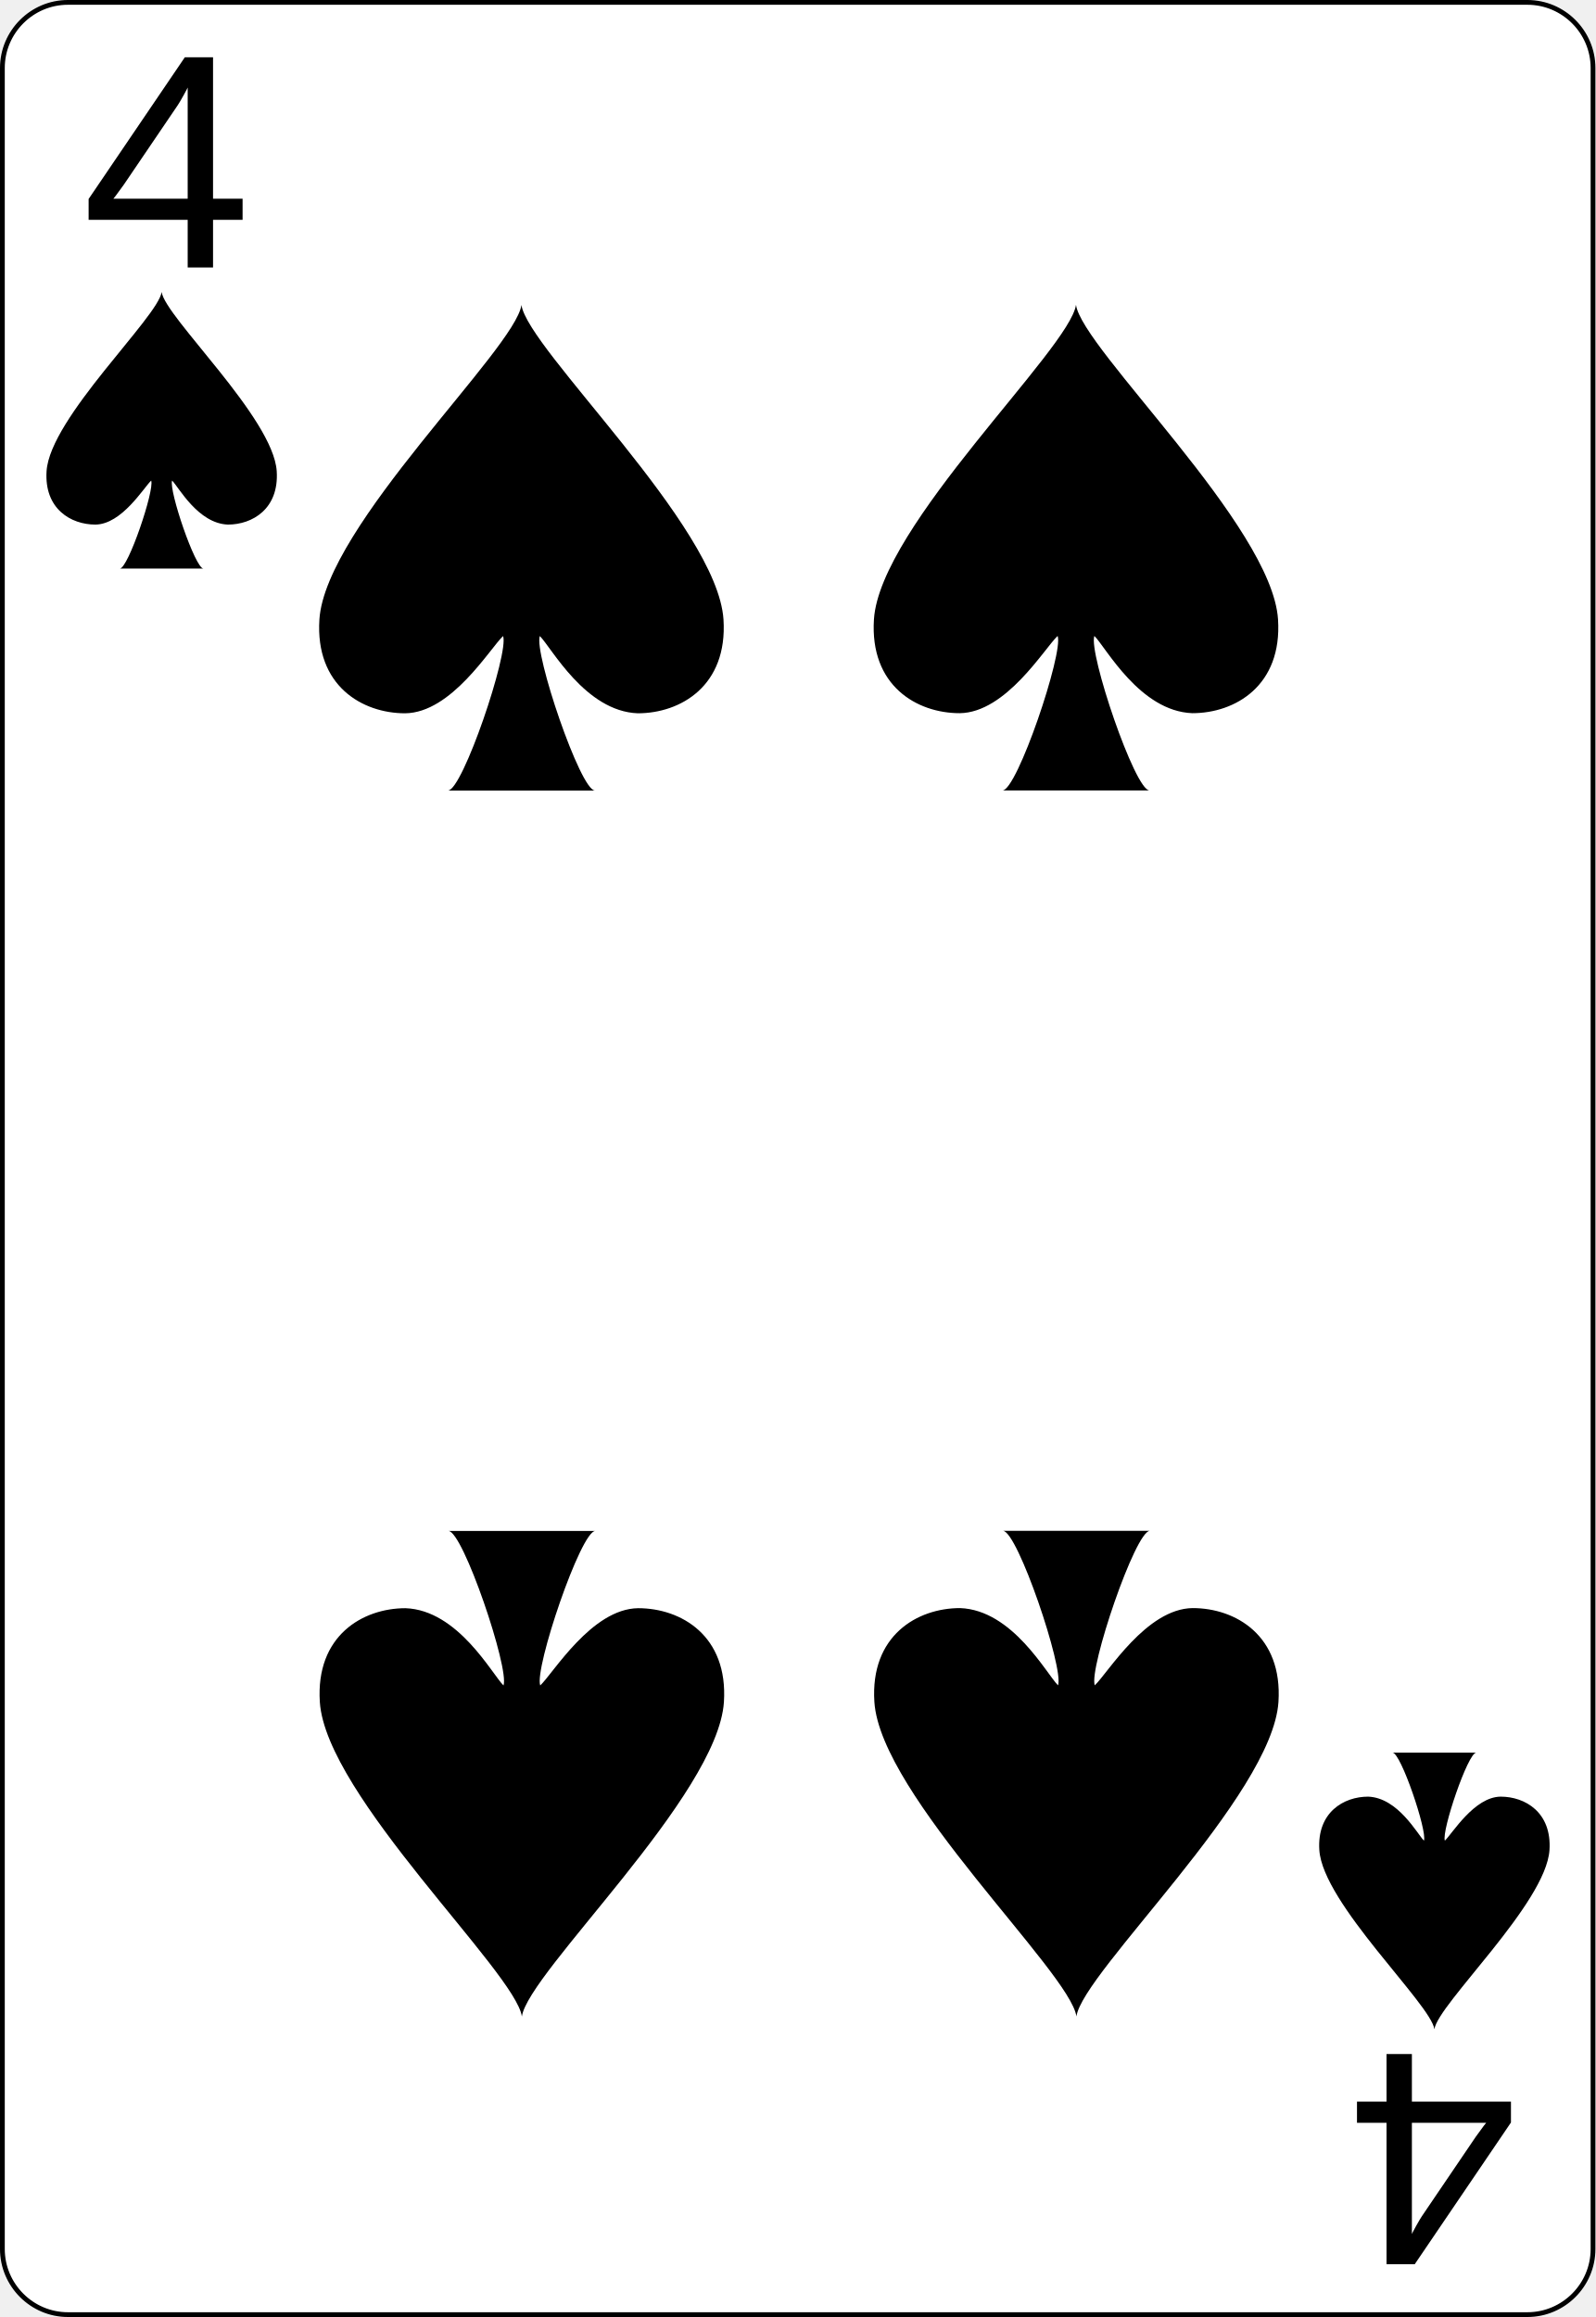
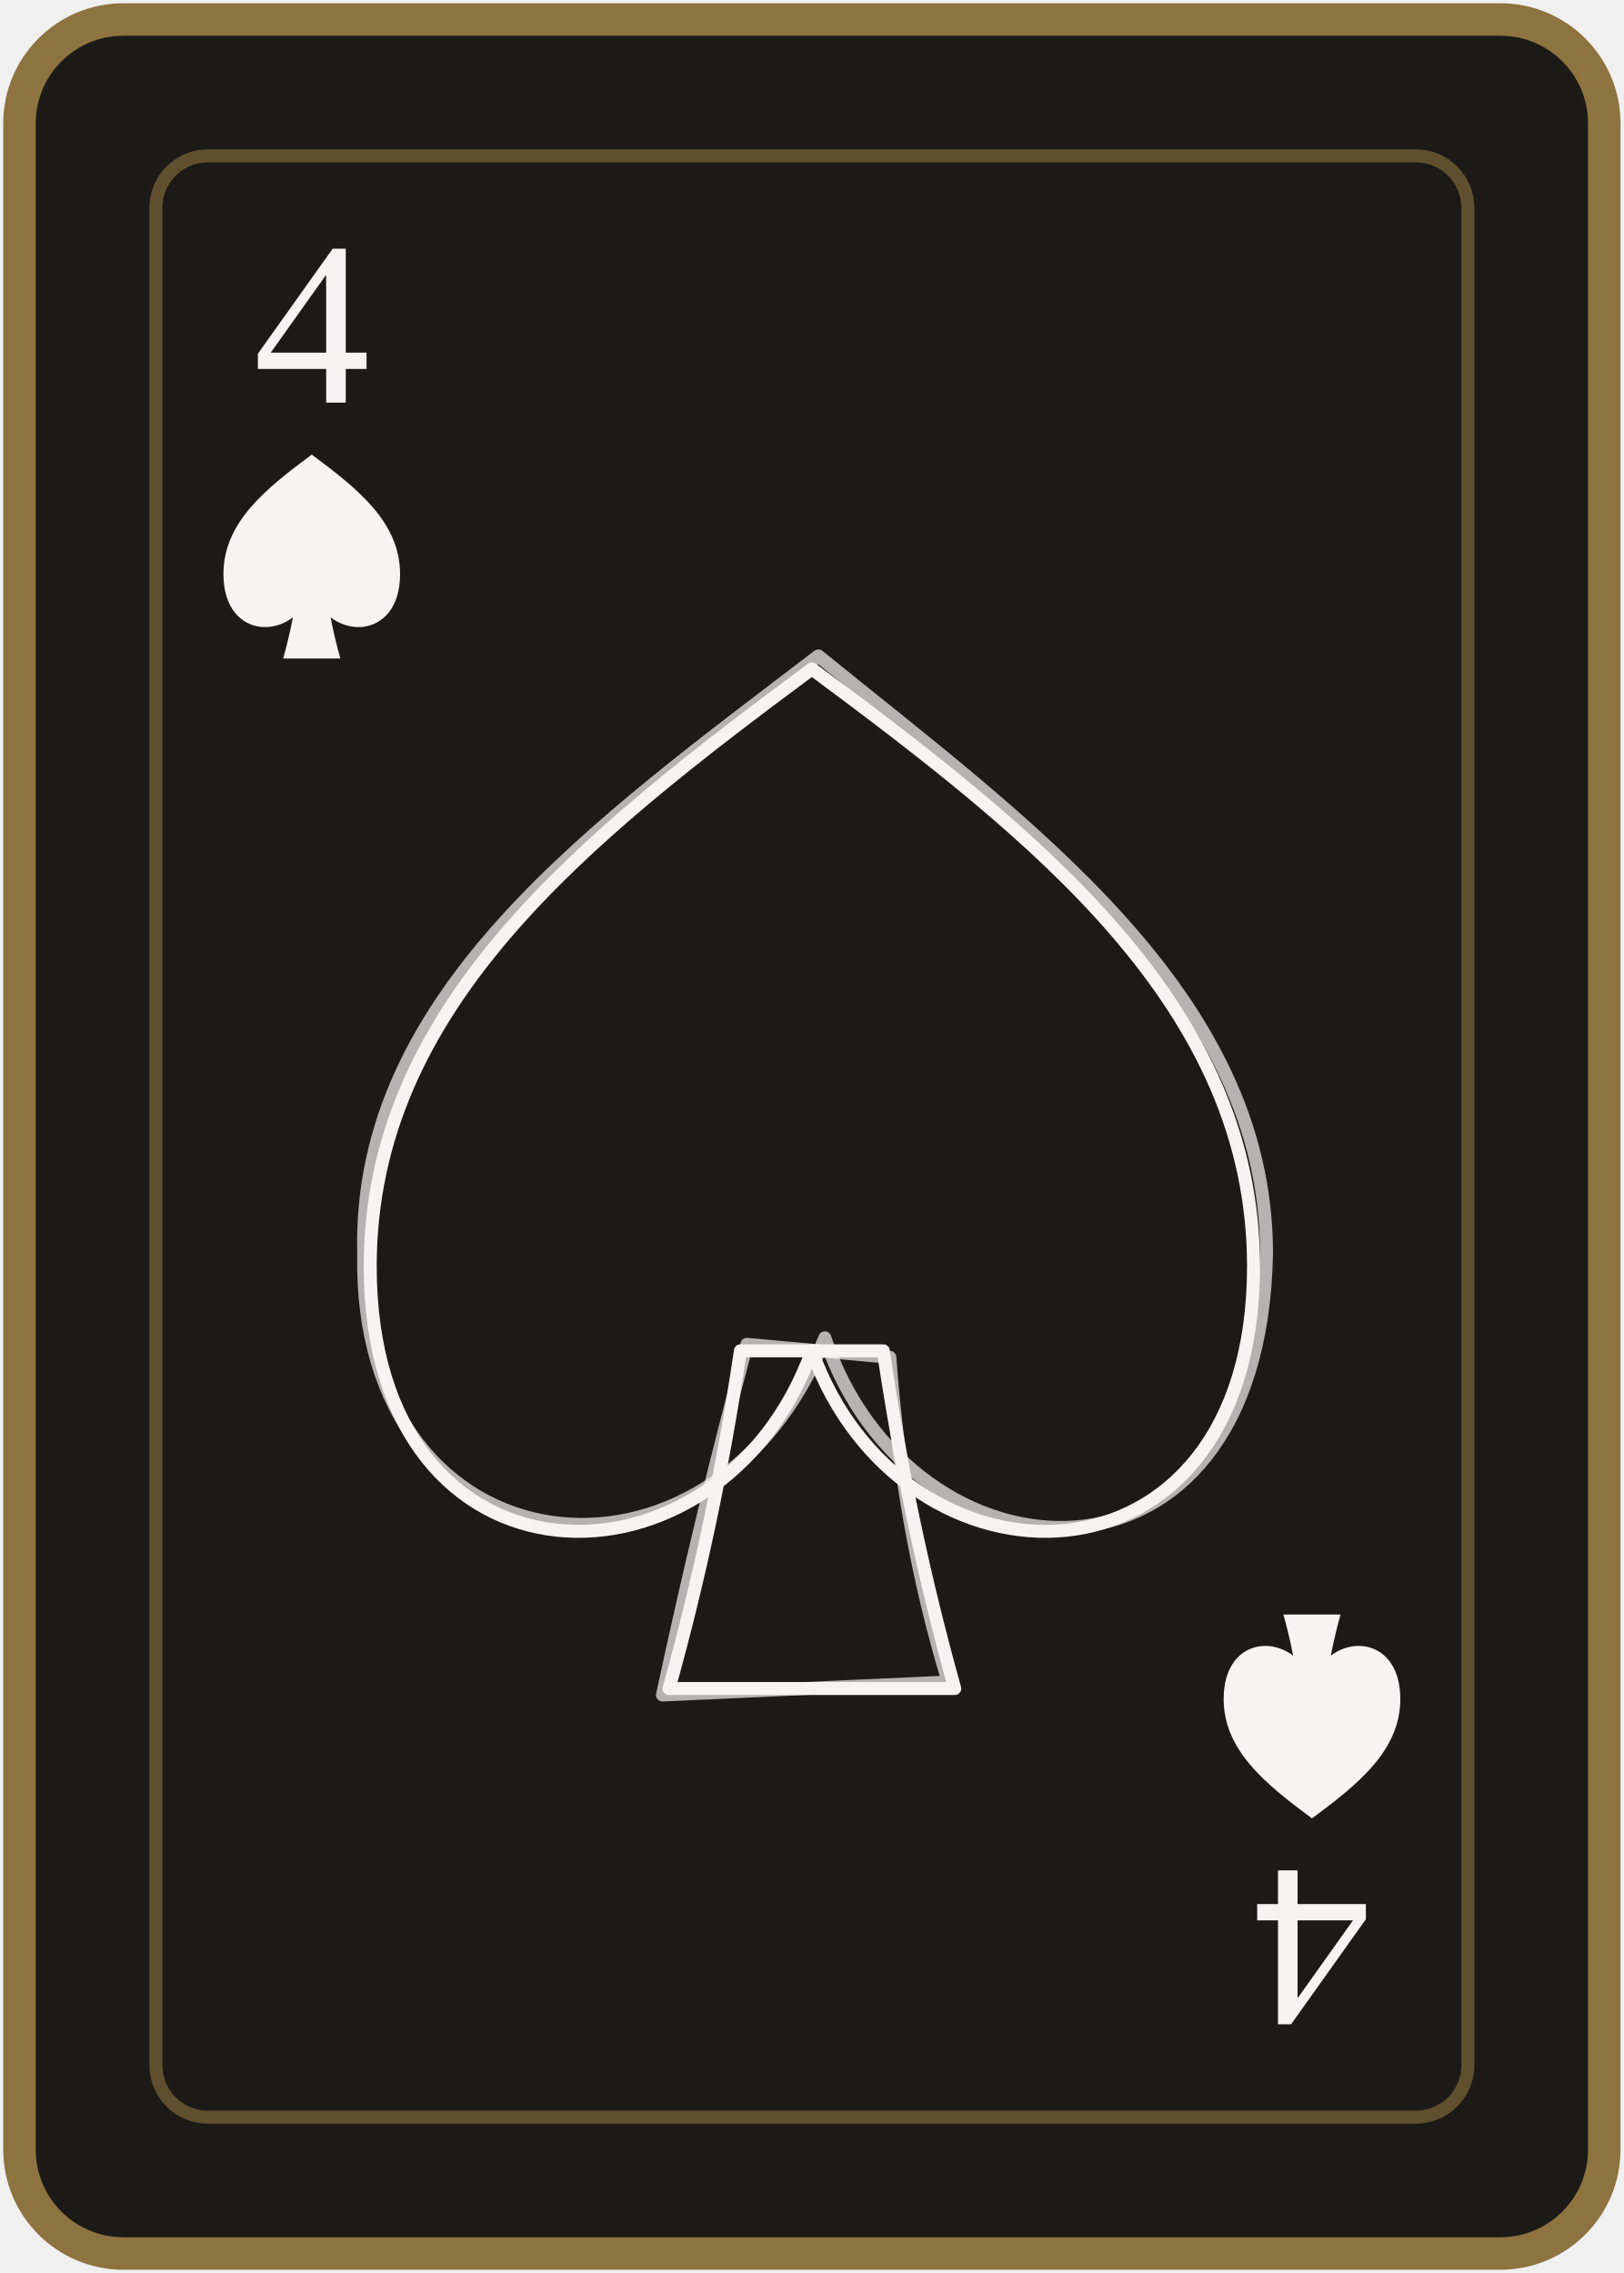
- <svg xmlns="http://www.w3.org/2000/svg" width="167.087pt" height="242.667pt" viewBox="0 0 167.087 242.667" xml:space="preserve" id="svg2" version="1.1">
-   <defs id="defs41" />
-   <g id="Layer_x0020_1" style="fill-rule:nonzero;clip-rule:nonzero;stroke:#000000;stroke-miterlimit:4;">
-     <path style="fill:#FFFFFF;stroke-width:0.5;" d="M166.837,235.548c0,3.777-3.087,6.869-6.871,6.869H7.111c-3.775,0-6.861-3.092-6.861-6.869V7.12C0.25,3.343,3.336,0.25,7.111,0.25h152.855    c3.784,0,6.871,3.093,6.871,6.87v228.428z" id="path5" />
-     <g style="stroke:none;" id="g7">
-       <g id="g9">
- 				
- 			</g>
+ <svg xmlns="http://www.w3.org/2000/svg" viewBox="0 0 250 350" width="250" height="350" class="op-face">
+   <defs>
+     <style>
+       .op-face .op-bg {
+         fill: var(--op-color-neutral-minus-eight, #1c1a17);
+       }
+ 
+       /* opposite of the app's neutral background: light mode default is dark,
+          dark mode flips it light */
+       @media (prefers-color-scheme: dark) {
+         .op-face .op-bg {
+           fill: var(--op-color-neutral-plus-eight, #f5f4f2);
+         }
+       }
+ 
+       .op-face .op-border {
+         fill: none;
+         stroke: var(--op-color-primary-base, #8d733f);
+         stroke-width: 5;
+       }
+ 
+       .op-face .op-border-inner {
+         fill: none;
+         stroke: var(--op-color-primary-base, #8d733f);
+         stroke-width: 2;
+         opacity: 0.6;
+       }
+ 
+       /* spades/clubs are neutral ink, not the red alert token: light ink
+          on the default (dark) card, dark ink once the card flips light */
+       .op-face .op-spade {
+         fill: var(--op-color-neutral-plus-eight, #f5f4f2);
+       }
+ 
+       .op-face .op-spade-line {
+         fill: none;
+         stroke: var(--op-color-neutral-plus-eight, #f5f4f2);
+         stroke-width: 2;
+         stroke-linecap: round;
+         stroke-linejoin: round;
+       }
+ 
+       @media (prefers-color-scheme: dark) {
+         .op-face .op-spade {
+           fill: var(--op-color-neutral-minus-eight, #1c1a17);
+         }
+ 
+         .op-face .op-spade-line {
+           stroke: var(--op-color-neutral-minus-eight, #1c1a17);
+         }
+       }
+ 
+       .op-face .op-index {
+         fill: var(--op-color-neutral-plus-eight, #f5f4f2);
+         font-family: Georgia, 'Times New Roman', serif;
+         font-size: 36px;
+         text-anchor: middle;
+       }
+ 
+       @media (prefers-color-scheme: dark) {
+         .op-face .op-index {
+           fill: var(--op-color-neutral-minus-eight, #1c1a17);
+         }
+       }
+     </style>
+   </defs>
+   <g class="op-card">
+     <rect class="op-bg" x="3" y="3" width="244" height="344" rx="16" />
+     <rect class="op-border" x="3" y="3" width="244" height="344" rx="16" />
+     <rect class="op-border-inner" x="24" y="24" width="202" height="302" rx="8" />
+     <g transform="translate(48 62)">
+       <text class="op-index" x="0" y="0">4</text>
+       <g transform="translate(0 22.4) scale(0.2)">
+         <path class="op-spade" d="M 0 33 C -14 72 -68 72 -68 20 C -68 -20 -35 -46 0 -72 C 35 -46 68 -20 68 20 C 68 72 14 72 0 33 Z" />
+         <path class="op-spade" d="M -11 33 Q -15 60 -22 85 L 22 85 Q 15 60 11 33 Z" />
+       </g>
    </g>
-     <g id="g15">
- 			
- 		</g>
-     <g id="g19">
- 			
- 		</g>
-     <g style="stroke:none;" id="g23">
-       <g id="g25">
- 				
- 			</g>
+     <g transform="translate(202 288) rotate(180)">
+       <text class="op-index" x="0" y="0">4</text>
+       <g transform="translate(0 22.4) scale(0.2)">
+         <path class="op-spade" d="M 0 33 C -14 72 -68 72 -68 20 C -68 -20 -35 -46 0 -72 C 35 -46 68 -20 68 20 C 68 72 14 72 0 33 Z" />
+         <path class="op-spade" d="M -11 33 Q -15 60 -22 85 L 22 85 Q 15 60 11 33 Z" />
+       </g>
    </g>
-     <g style="stroke:none;" id="g31">
-       <g id="g33">
- 				
- 			</g>
+     <g transform="translate(125 175)">
+       <path class="op-spade-line" d="M 0 33 C -14 72 -68 72 -68 20 C -68 -20 -35 -46 0 -72 C 35 -46 68 -20 68 20 C 68 72 14 72 0 33 Z" />
+       <path class="op-spade-line" opacity="0.7" d="M 2 31 C -15 74 -70 68 -69 18 C -70 -22 -33 -48 1 -74 C 33 -48 70 -22 70 18 C 69 74 15 70 2 31 Z" />
+       <path class="op-spade-line" d="M -11 33 Q -15 60 -22 85 L 22 85 Q 15 60 11 33 Z" />
+       <path class="op-spade-line" opacity="0.7" d="M -10 32 Q -17 58 -23 86 L 21 84 Q 14 61 12 34 Z" />
    </g>
  </g>
-   <text xml:space="preserve" style="font-size:32px;font-style:normal;font-weight:normal;line-height:125%;letter-spacing:0px;word-spacing:0px;fill:#000000;fill-opacity:1;stroke:none;font-family:Bitstream Vera Sans" x="8.547" y="28.013" id="text3788">
-     <tspan id="tspan3790" x="8.547" y="28.013" style="font-style:normal;font-variant:normal;font-weight:normal;font-stretch:normal;font-family:Arial;-inkscape-font-specification:Arial">4</tspan>
-   </text>
-   <g transform="matrix(1.508595,0,0,1.379325,16.92904,45.0659)" id="layer1-7">
-     <path id="sl" d="M 7.989,3.103 C 7.747,-0.954 0.242,-8.59 0,-10.5 c -0.242,1.909 -7.747,9.545 -7.989,13.603 -0.169,2.868 1.695,4.057 3.39,4.057 1.835,-0.022 3.351,-2.801 3.873,-3.341 0.242,0.716 -1.603,6.682 -2.179,6.682 l 5.811,0 C 2.33,10.501 0.485,4.535 0.727,3.819 1.184,4.315 2.524,7.077 4.601,7.16 6.295,7.159 8.158,5.971 7.989,3.103 z" style="fill:#000000" />
-   </g>
-   <g transform="matrix(2.648679,0,0,2.421718,54.61089,57.36599)" id="layer1-7-88">
-     <path id="sl-4" d="M 7.989,3.103 C 7.747,-0.954 0.242,-8.59 0,-10.5 c -0.242,1.909 -7.747,9.545 -7.989,13.603 -0.169,2.868 1.695,4.057 3.39,4.057 1.835,-0.022 3.351,-2.801 3.873,-3.341 0.242,0.716 -1.603,6.682 -2.179,6.682 l 5.811,0 C 2.33,10.501 0.485,4.535 0.727,3.819 1.184,4.315 2.524,7.077 4.601,7.16 6.295,7.159 8.158,5.971 7.989,3.103 z" style="fill:#000000" />
-   </g>
-   <text xml:space="preserve" style="font-size:32px;font-style:normal;font-weight:normal;line-height:125%;letter-spacing:0px;word-spacing:0px;fill:#000000;fill-opacity:1;stroke:none;font-family:Bitstream Vera Sans" x="-158.978" y="-215.124" id="text3788-7" transform="scale(-1,-1)">
-     <tspan id="tspan3790-6" x="-158.978" y="-215.124" style="font-style:normal;font-variant:normal;font-weight:normal;font-stretch:normal;font-family:Arial;-inkscape-font-specification:Arial">4</tspan>
-   </text>
-   <g transform="matrix(-1.508595,0,0,-1.379325,150.2251,198.0441)" id="layer1-7-3">
-     <path id="sl-1" d="M 7.989,3.103 C 7.747,-0.954 0.242,-8.59 0,-10.5 c -0.242,1.909 -7.747,9.545 -7.989,13.603 -0.169,2.868 1.695,4.057 3.39,4.057 1.835,-0.022 3.351,-2.801 3.873,-3.341 0.242,0.716 -1.603,6.682 -2.179,6.682 l 5.811,0 C 2.33,10.501 0.485,4.535 0.727,3.819 1.184,4.315 2.524,7.077 4.601,7.16 6.295,7.159 8.158,5.971 7.989,3.103 z" style="fill:#000000" />
-   </g>
-   <g transform="matrix(-2.648679,0,0,-2.421718,54.65613,185.7713)" id="layer1-7-88-7">
-     <path id="sl-4-5" d="M 7.989,3.103 C 7.747,-0.954 0.242,-8.59 0,-10.5 c -0.242,1.909 -7.747,9.545 -7.989,13.603 -0.169,2.868 1.695,4.057 3.39,4.057 1.835,-0.022 3.351,-2.801 3.873,-3.341 0.242,0.716 -1.603,6.682 -2.179,6.682 l 5.811,0 C 2.33,10.501 0.485,4.535 0.727,3.819 1.184,4.315 2.524,7.077 4.601,7.16 6.295,7.159 8.158,5.971 7.989,3.103 z" style="fill:#000000" />
-   </g>
-   <g transform="matrix(2.648679,0,0,2.421718,112.688,57.35436)" id="layer1-7-88-1">
-     <path id="sl-4-4" d="M 7.989,3.103 C 7.747,-0.954 0.242,-8.59 0,-10.5 c -0.242,1.909 -7.747,9.545 -7.989,13.603 -0.169,2.868 1.695,4.057 3.39,4.057 1.835,-0.022 3.351,-2.801 3.873,-3.341 0.242,0.716 -1.603,6.682 -2.179,6.682 l 5.811,0 C 2.33,10.501 0.485,4.535 0.727,3.819 1.184,4.315 2.524,7.077 4.601,7.16 6.295,7.159 8.158,5.971 7.989,3.103 z" style="fill:#000000" />
-   </g>
-   <g transform="matrix(-2.648679,0,0,-2.421718,112.7332,185.7597)" id="layer1-7-88-7-9">
-     <path id="sl-4-5-2" d="M 7.989,3.103 C 7.747,-0.954 0.242,-8.59 0,-10.5 c -0.242,1.909 -7.747,9.545 -7.989,13.603 -0.169,2.868 1.695,4.057 3.39,4.057 1.835,-0.022 3.351,-2.801 3.873,-3.341 0.242,0.716 -1.603,6.682 -2.179,6.682 l 5.811,0 C 2.33,10.501 0.485,4.535 0.727,3.819 1.184,4.315 2.524,7.077 4.601,7.16 6.295,7.159 8.158,5.971 7.989,3.103 z" style="fill:#000000" />
-   </g>
</svg>
